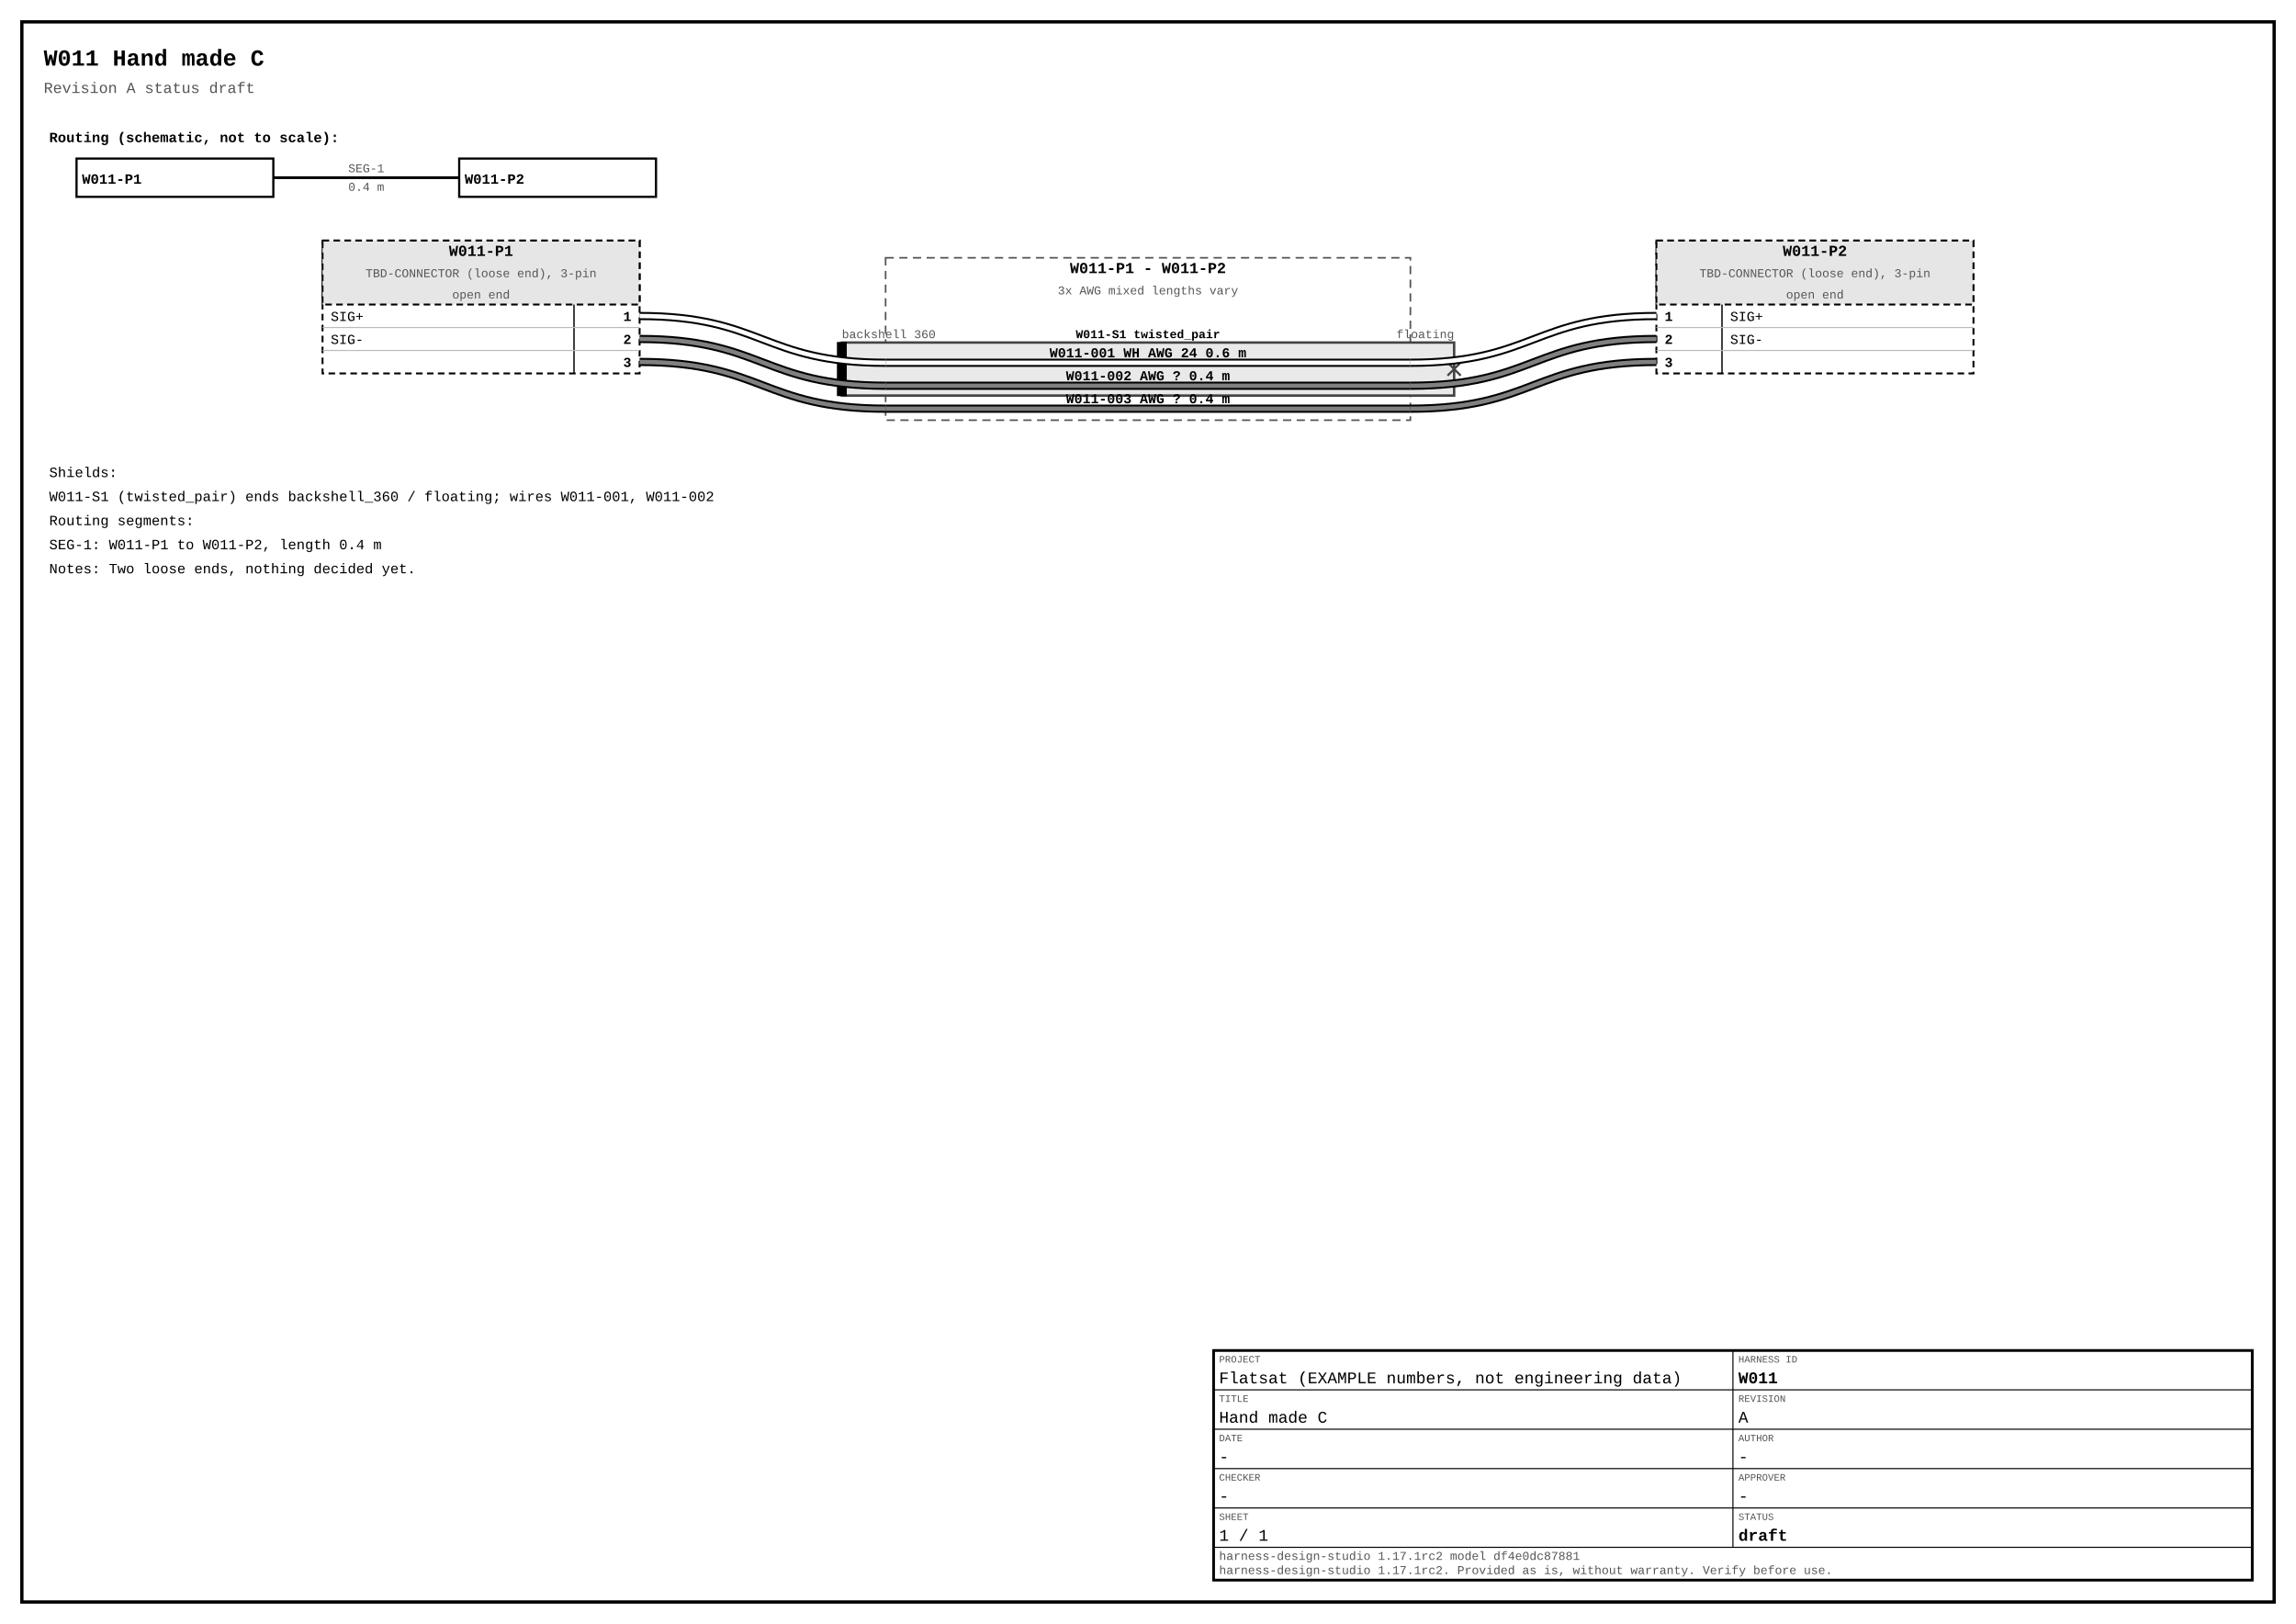
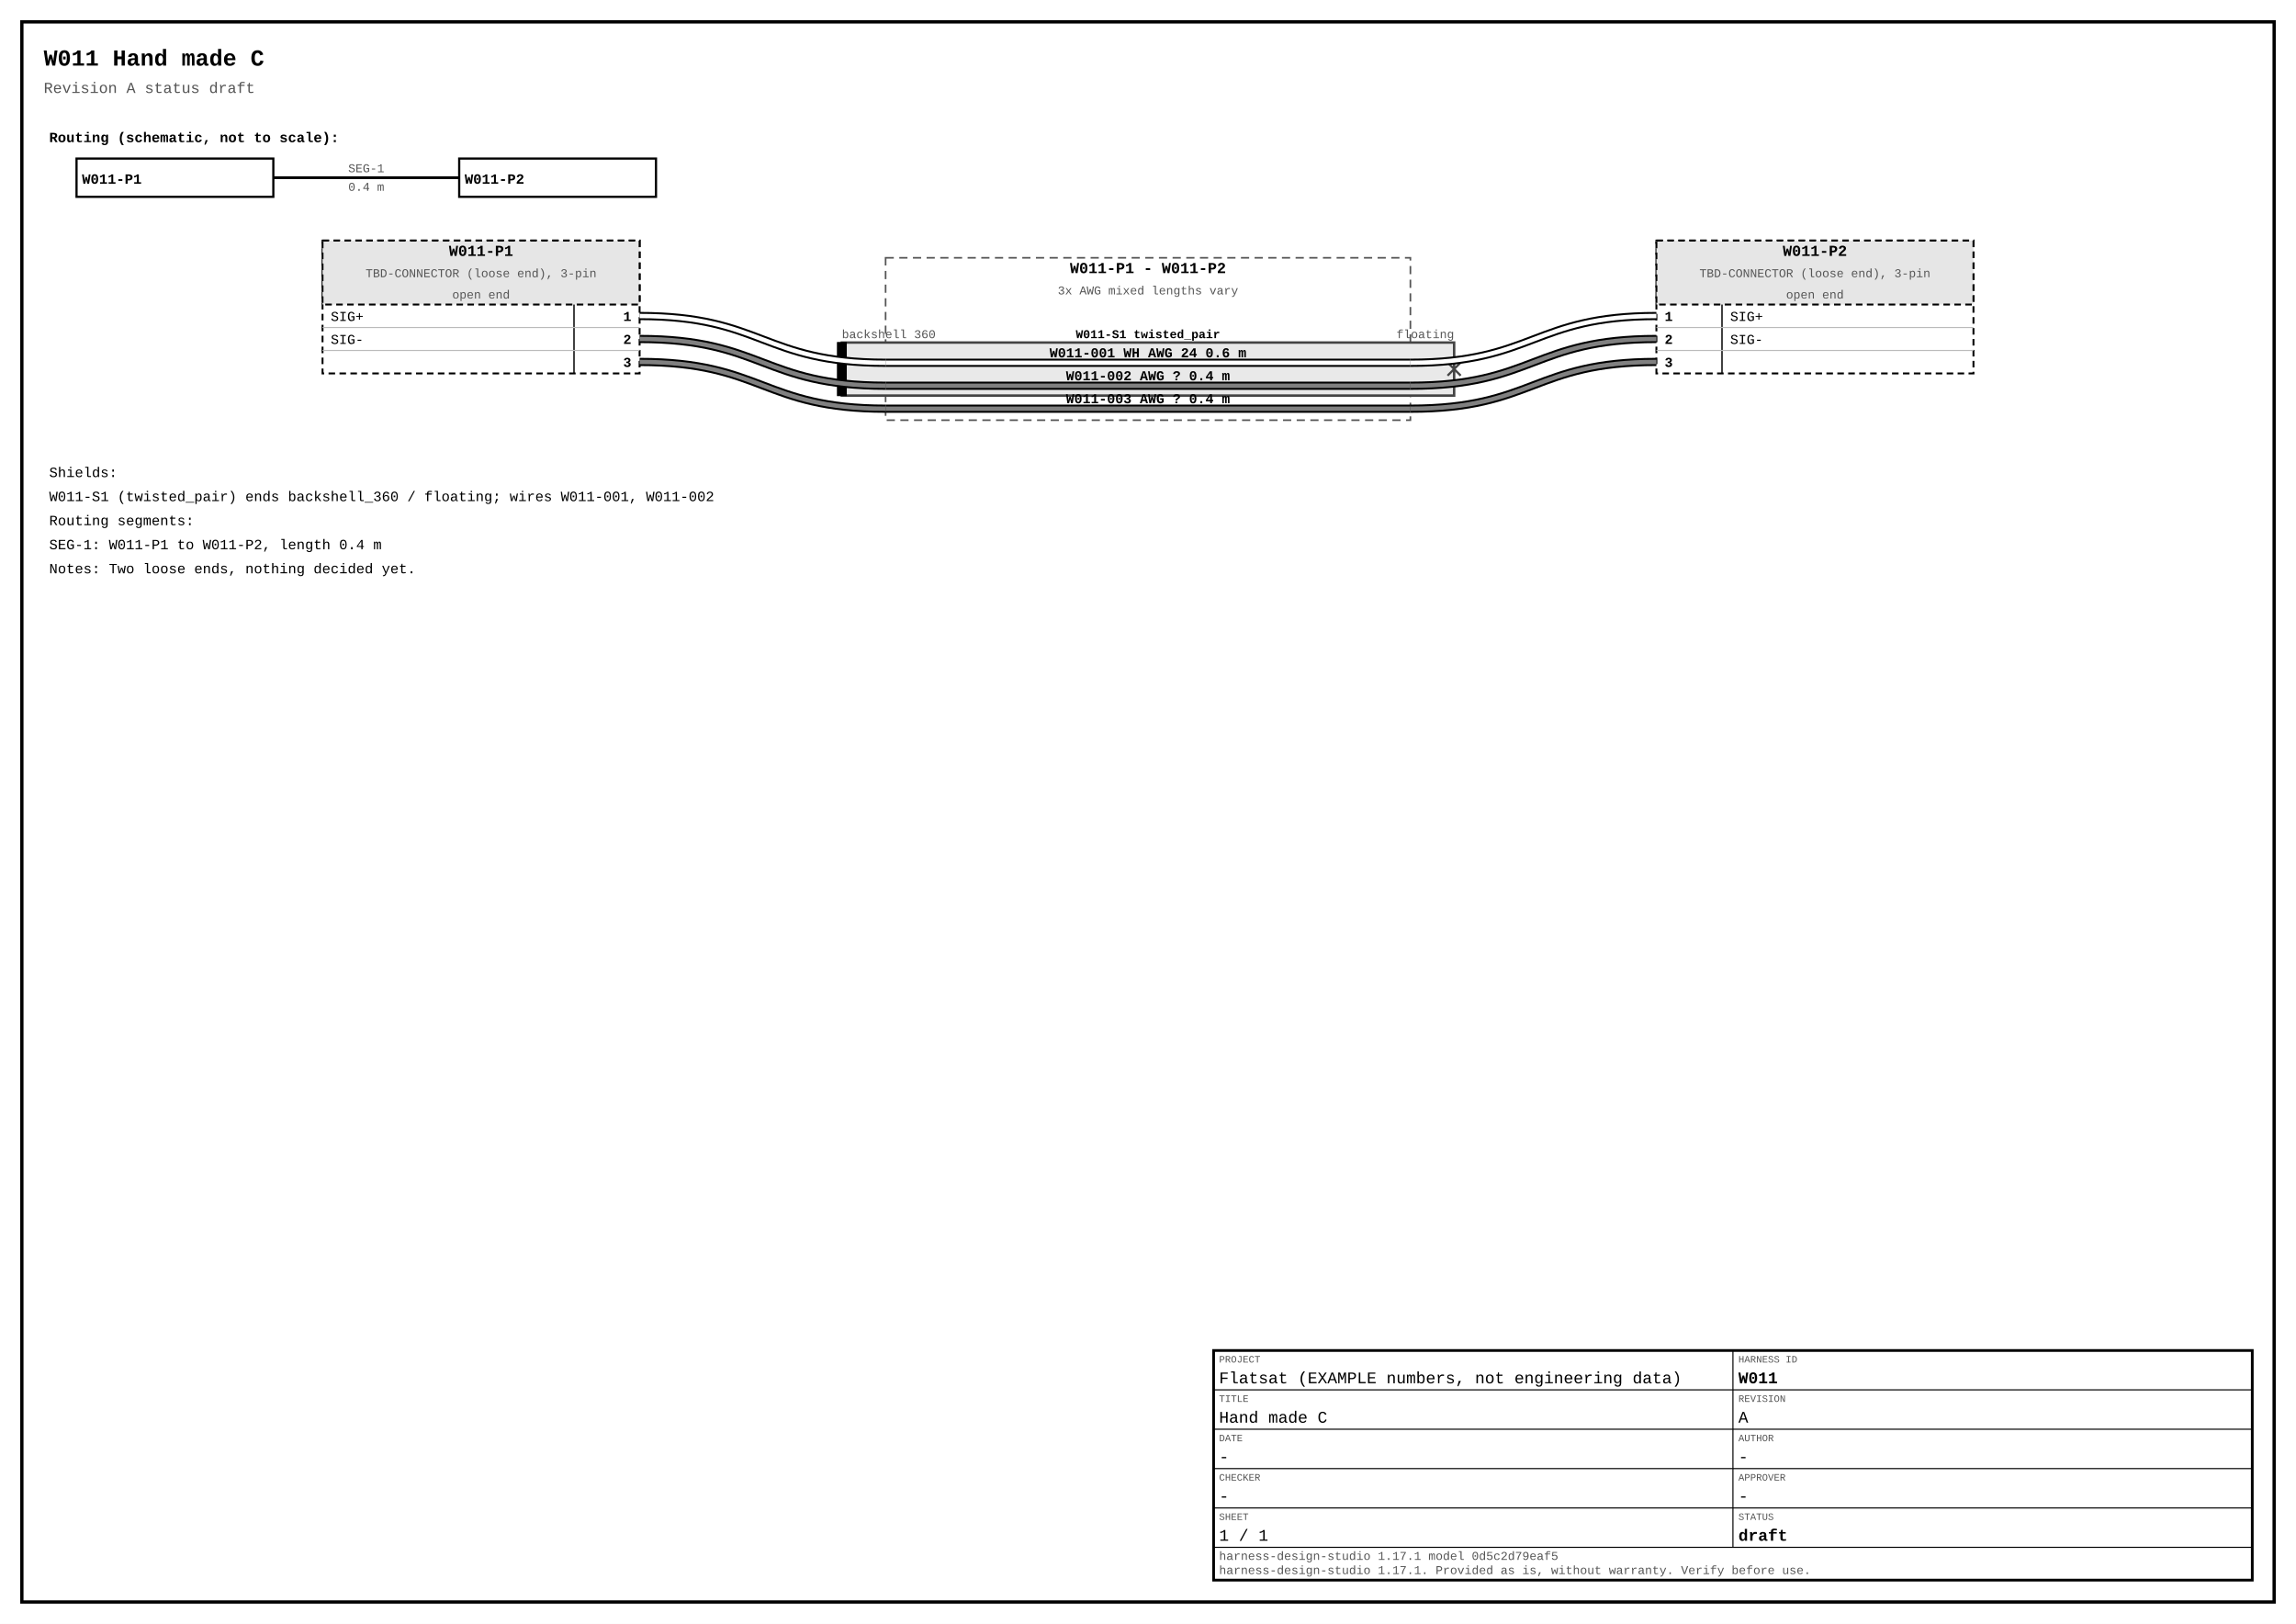
<svg xmlns="http://www.w3.org/2000/svg" width="420mm" height="297mm" viewBox="0 0 420 297" font-family="Courier New, Courier, monospace">
  <rect x="0" y="0" width="420" height="297" fill="#ffffff" />
  <rect x="4" y="4" width="412" height="289" fill="none" stroke="#000000" stroke-width="0.6" />
  <text x="8" y="12" font-size="4.2" font-weight="bold" text-anchor="start" fill="#000000">W011  Hand made C</text>
  <text x="8" y="17" font-size="2.8" text-anchor="start" fill="#555555">Revision A  status draft</text>
  <text x="9" y="26" font-size="2.6" font-weight="bold" text-anchor="start" fill="#000000">Routing (schematic, not to scale):</text>
  <line x1="50" y1="32.5" x2="84" y2="32.5" stroke="#000000" stroke-width="0.5" />
  <text x="67" y="31.5" font-size="2.2" text-anchor="middle" fill="#555555">SEG-1</text>
  <text x="67" y="34.9" font-size="2.2" text-anchor="middle" fill="#555555">0.4 m</text>
  <rect x="14" y="29" width="36" height="7" fill="#ffffff" stroke="#000000" stroke-width="0.4" />
  <text x="15" y="33.6" font-size="2.6" font-weight="bold" text-anchor="start" fill="#000000">W011-P1</text>
  <rect x="84" y="29" width="36" height="7" fill="#ffffff" stroke="#000000" stroke-width="0.4" />
  <text x="85" y="33.6" font-size="2.6" font-weight="bold" text-anchor="start" fill="#000000">W011-P2</text>
  <rect x="59" y="44" width="58" height="24.3" fill="#ffffff" stroke="#000000" stroke-width="0.35" stroke-dasharray="1.2 0.8" />
  <rect x="59" y="44" width="58" height="11.7" fill="#e6e6e6" stroke="#000000" stroke-width="0.35" stroke-dasharray="1.2 0.8" />
  <text x="88" y="46.8" font-size="2.8" font-weight="bold" text-anchor="middle" fill="#000000">W011-P1</text>
  <text x="88" y="50.7" font-size="2.2" text-anchor="middle" fill="#555555" data-ref="part/W011-P1">TBD-CONNECTOR (loose end), 3-pin</text>
  <text x="88" y="54.6" font-size="2.2" text-anchor="middle" fill="#555555" data-ref="end/W011-P1">open end</text>
  <line x1="105" y1="55.7" x2="105" y2="68.3" stroke="#000000" stroke-width="0.25" />
  <line x1="59" y1="59.9" x2="117" y2="59.9" stroke="#bbbbbb" stroke-width="0.2" />
  <text x="60.5" y="58.7" font-size="2.5" text-anchor="start" fill="#000000" data-ref="sig/W011-P1/1">SIG+</text>
  <text x="115.5" y="58.7" font-size="2.5" font-weight="bold" text-anchor="end" fill="#000000" data-ref="pin/W011-P1/1">1</text>
  <line x1="59" y1="64.1" x2="117" y2="64.1" stroke="#bbbbbb" stroke-width="0.2" />
  <text x="60.5" y="62.9" font-size="2.5" text-anchor="start" fill="#000000" data-ref="sig/W011-P1/2">SIG-</text>
  <text x="115.5" y="62.9" font-size="2.5" font-weight="bold" text-anchor="end" fill="#000000" data-ref="pin/W011-P1/2">2</text>
  <text x="60.5" y="67.1" font-size="2.5" text-anchor="start" fill="#000000" data-ref="sig/W011-P1/3" />
  <text x="115.5" y="67.1" font-size="2.5" font-weight="bold" text-anchor="end" fill="#000000" data-ref="pin/W011-P1/3">3</text>
  <rect x="303" y="44" width="58" height="24.3" fill="#ffffff" stroke="#000000" stroke-width="0.35" stroke-dasharray="1.2 0.8" />
  <rect x="303" y="44" width="58" height="11.7" fill="#e6e6e6" stroke="#000000" stroke-width="0.35" stroke-dasharray="1.2 0.8" />
  <text x="332" y="46.8" font-size="2.8" font-weight="bold" text-anchor="middle" fill="#000000">W011-P2</text>
  <text x="332" y="50.7" font-size="2.2" text-anchor="middle" fill="#555555" data-ref="part/W011-P2">TBD-CONNECTOR (loose end), 3-pin</text>
  <text x="332" y="54.6" font-size="2.2" text-anchor="middle" fill="#555555" data-ref="end/W011-P2">open end</text>
  <line x1="315" y1="55.7" x2="315" y2="68.3" stroke="#000000" stroke-width="0.25" />
  <line x1="303" y1="59.9" x2="361" y2="59.9" stroke="#bbbbbb" stroke-width="0.2" />
  <text x="304.5" y="58.7" font-size="2.5" font-weight="bold" text-anchor="start" fill="#000000" data-ref="pin/W011-P2/1">1</text>
  <text x="316.5" y="58.7" font-size="2.5" text-anchor="start" fill="#000000" data-ref="sig/W011-P2/1">SIG+</text>
  <line x1="303" y1="64.1" x2="361" y2="64.1" stroke="#bbbbbb" stroke-width="0.2" />
  <text x="304.5" y="62.9" font-size="2.5" font-weight="bold" text-anchor="start" fill="#000000" data-ref="pin/W011-P2/2">2</text>
  <text x="316.5" y="62.9" font-size="2.5" text-anchor="start" fill="#000000" data-ref="sig/W011-P2/2">SIG-</text>
  <text x="304.5" y="67.1" font-size="2.5" font-weight="bold" text-anchor="start" fill="#000000" data-ref="pin/W011-P2/3">3</text>
  <text x="316.5" y="67.1" font-size="2.5" text-anchor="start" fill="#000000" data-ref="sig/W011-P2/3" />
  <rect x="162" y="47.15" width="96" height="29.7" fill="none" stroke="#555555" stroke-width="0.3" stroke-dasharray="1.5 1" />
  <text x="210" y="49.95" font-size="2.8" font-weight="bold" text-anchor="middle" fill="#000000">W011-P1 - W011-P2</text>
  <text x="210" y="53.85" font-size="2.2" text-anchor="middle" fill="#555555">3x  AWG mixed  lengths vary</text>
  <rect x="154" y="62.65" width="112" height="9.7" fill="#e9e9e9" stroke="#444444" stroke-width="0.45" />
  <text x="210" y="61.85" font-size="2.2" font-weight="bold" text-anchor="middle" fill="#000000">W011-S1  twisted_pair</text>
  <text x="154" y="61.85" font-size="2.2" text-anchor="start" fill="#555555">backshell 360</text>
  <text x="266" y="61.85" font-size="2.2" text-anchor="end" fill="#555555">floating</text>
  <rect x="153.2" y="62.65" width="1.6" height="9.7" fill="#000000" stroke="#000000" stroke-width="0.2" />
  <line x1="264.8" y1="66.3" x2="267.2" y2="68.7" stroke="#444444" stroke-width="0.4" />
  <line x1="264.8" y1="68.7" x2="267.2" y2="66.3" stroke="#444444" stroke-width="0.4" />
  <path d="M 117 57.8 C 139.5 57.8 139.5 66.35 162 66.35" fill="none" stroke="#000000" stroke-width="1.5" />
  <line x1="162" y1="66.35" x2="258" y2="66.35" stroke="#000000" stroke-width="1.5" />
  <path d="M 258 66.35 C 280.5 66.35 280.5 57.8 303 57.8" fill="none" stroke="#000000" stroke-width="1.5" />
  <path d="M 117 57.8 C 139.5 57.8 139.5 66.35 162 66.35" fill="none" stroke="#ffffff" stroke-width="0.8" />
  <line x1="162" y1="66.35" x2="258" y2="66.35" stroke="#ffffff" stroke-width="0.8" />
  <path d="M 258 66.35 C 280.5 66.35 280.5 57.8 303 57.8" fill="none" stroke="#ffffff" stroke-width="0.8" />
  <text x="210" y="65.35" font-size="2.5" font-weight="bold" text-anchor="middle" fill="#000000">W011-001  WH  AWG 24  0.6 m</text>
  <path d="M 117 62 C 139.5 62 139.5 70.55 162 70.55" fill="none" stroke="#000000" stroke-width="1.5" />
  <line x1="162" y1="70.55" x2="258" y2="70.55" stroke="#000000" stroke-width="1.5" />
  <path d="M 258 70.55 C 280.5 70.55 280.5 62 303 62" fill="none" stroke="#000000" stroke-width="1.5" />
  <path d="M 117 62 C 139.5 62 139.5 70.55 162 70.55" fill="none" stroke="#808080" stroke-width="0.8" />
  <line x1="162" y1="70.55" x2="258" y2="70.55" stroke="#808080" stroke-width="0.8" />
  <path d="M 258 70.55 C 280.5 70.55 280.5 62 303 62" fill="none" stroke="#808080" stroke-width="0.8" />
  <text x="210" y="69.55" font-size="2.5" font-weight="bold" text-anchor="middle" fill="#000000">W011-002  AWG ?  0.4 m</text>
  <path d="M 117 66.2 C 139.5 66.2 139.5 74.75 162 74.75" fill="none" stroke="#000000" stroke-width="1.5" />
  <line x1="162" y1="74.75" x2="258" y2="74.75" stroke="#000000" stroke-width="1.5" />
  <path d="M 258 74.75 C 280.5 74.75 280.5 66.2 303 66.2" fill="none" stroke="#000000" stroke-width="1.5" />
  <path d="M 117 66.2 C 139.5 66.2 139.5 74.75 162 74.75" fill="none" stroke="#808080" stroke-width="0.8" />
  <line x1="162" y1="74.75" x2="258" y2="74.75" stroke="#808080" stroke-width="0.8" />
  <path d="M 258 74.75 C 280.5 74.75 280.5 66.2 303 66.2" fill="none" stroke="#808080" stroke-width="0.8" />
  <text x="210" y="73.75" font-size="2.5" font-weight="bold" text-anchor="middle" fill="#000000">W011-003  AWG ?  0.4 m</text>
  <text x="9" y="87.25" font-size="2.6" text-anchor="start" fill="#000000">Shields:</text>
  <text x="9" y="91.65" font-size="2.6" text-anchor="start" fill="#000000">  W011-S1 (twisted_pair) ends backshell_360 / floating; wires W011-001, W011-002</text>
  <text x="9" y="96.05" font-size="2.6" text-anchor="start" fill="#000000">Routing segments:</text>
  <text x="9" y="100.45" font-size="2.6" text-anchor="start" fill="#000000">  SEG-1: W011-P1 to W011-P2, length 0.4 m</text>
  <text x="9" y="104.85" font-size="2.6" text-anchor="start" fill="#000000">Notes: Two loose ends, nothing decided yet.</text>
  <rect x="222" y="247" width="190" height="42" fill="none" stroke="#000000" stroke-width="0.5" />
  <line x1="222" y1="247" x2="317" y2="247" stroke="#000000" stroke-width="0.2" />
  <text x="223" y="249.2" font-size="1.8" text-anchor="start" fill="#555555">PROJECT</text>
  <text x="223" y="253" font-size="3" text-anchor="start" fill="#000000">Flatsat (EXAMPLE numbers, not engineering data)</text>
  <line x1="317" y1="247" x2="412" y2="247" stroke="#000000" stroke-width="0.2" />
  <text x="318" y="249.2" font-size="1.8" text-anchor="start" fill="#555555">HARNESS ID</text>
  <text x="318" y="253" font-size="3" font-weight="bold" text-anchor="start" fill="#000000">W011</text>
  <line x1="222" y1="254.2" x2="317" y2="254.2" stroke="#000000" stroke-width="0.2" />
  <text x="223" y="256.4" font-size="1.8" text-anchor="start" fill="#555555">TITLE</text>
  <text x="223" y="260.2" font-size="3" text-anchor="start" fill="#000000">Hand made C</text>
  <line x1="317" y1="254.2" x2="412" y2="254.2" stroke="#000000" stroke-width="0.2" />
  <text x="318" y="256.4" font-size="1.8" text-anchor="start" fill="#555555">REVISION</text>
  <text x="318" y="260.2" font-size="3" text-anchor="start" fill="#000000">A</text>
  <line x1="222" y1="261.4" x2="317" y2="261.4" stroke="#000000" stroke-width="0.2" />
  <text x="223" y="263.6" font-size="1.8" text-anchor="start" fill="#555555">DATE</text>
  <text x="223" y="267.4" font-size="3" text-anchor="start" fill="#000000">-</text>
  <line x1="317" y1="261.4" x2="412" y2="261.4" stroke="#000000" stroke-width="0.2" />
  <text x="318" y="263.6" font-size="1.8" text-anchor="start" fill="#555555">AUTHOR</text>
  <text x="318" y="267.4" font-size="3" text-anchor="start" fill="#000000">-</text>
  <line x1="222" y1="268.6" x2="317" y2="268.6" stroke="#000000" stroke-width="0.2" />
  <text x="223" y="270.8" font-size="1.8" text-anchor="start" fill="#555555">CHECKER</text>
  <text x="223" y="274.6" font-size="3" text-anchor="start" fill="#000000">-</text>
  <line x1="317" y1="268.6" x2="412" y2="268.6" stroke="#000000" stroke-width="0.2" />
  <text x="318" y="270.8" font-size="1.8" text-anchor="start" fill="#555555">APPROVER</text>
  <text x="318" y="274.6" font-size="3" text-anchor="start" fill="#000000">-</text>
  <line x1="222" y1="275.8" x2="317" y2="275.8" stroke="#000000" stroke-width="0.2" />
  <text x="223" y="278" font-size="1.8" text-anchor="start" fill="#555555">SHEET</text>
  <text x="223" y="281.8" font-size="3" text-anchor="start" fill="#000000">1 / 1</text>
  <line x1="317" y1="275.8" x2="412" y2="275.8" stroke="#000000" stroke-width="0.2" />
  <text x="318" y="278" font-size="1.8" text-anchor="start" fill="#555555">STATUS</text>
  <text x="318" y="281.8" font-size="3" font-weight="bold" text-anchor="start" fill="#000000">draft</text>
  <line x1="317" y1="247" x2="317" y2="283" stroke="#000000" stroke-width="0.2" />
  <line x1="222" y1="283" x2="412" y2="283" stroke="#000000" stroke-width="0.2" />
-   <text x="223" y="285.3" font-size="2.2" text-anchor="start" fill="#555555">harness-design-studio 1.17.1rc2 model df4e0dc87881</text>
-   <text x="223" y="287.9" font-size="2.2" text-anchor="start" fill="#555555">harness-design-studio 1.17.1rc2. Provided as is, without warranty. Verify before use.</text>
+   <text x="223" y="285.3" font-size="2.2" text-anchor="start" fill="#555555">harness-design-studio 1.17.1 model 0d5c2d79eaf5</text>
+   <text x="223" y="287.9" font-size="2.2" text-anchor="start" fill="#555555">harness-design-studio 1.17.1. Provided as is, without warranty. Verify before use.</text>
</svg>
